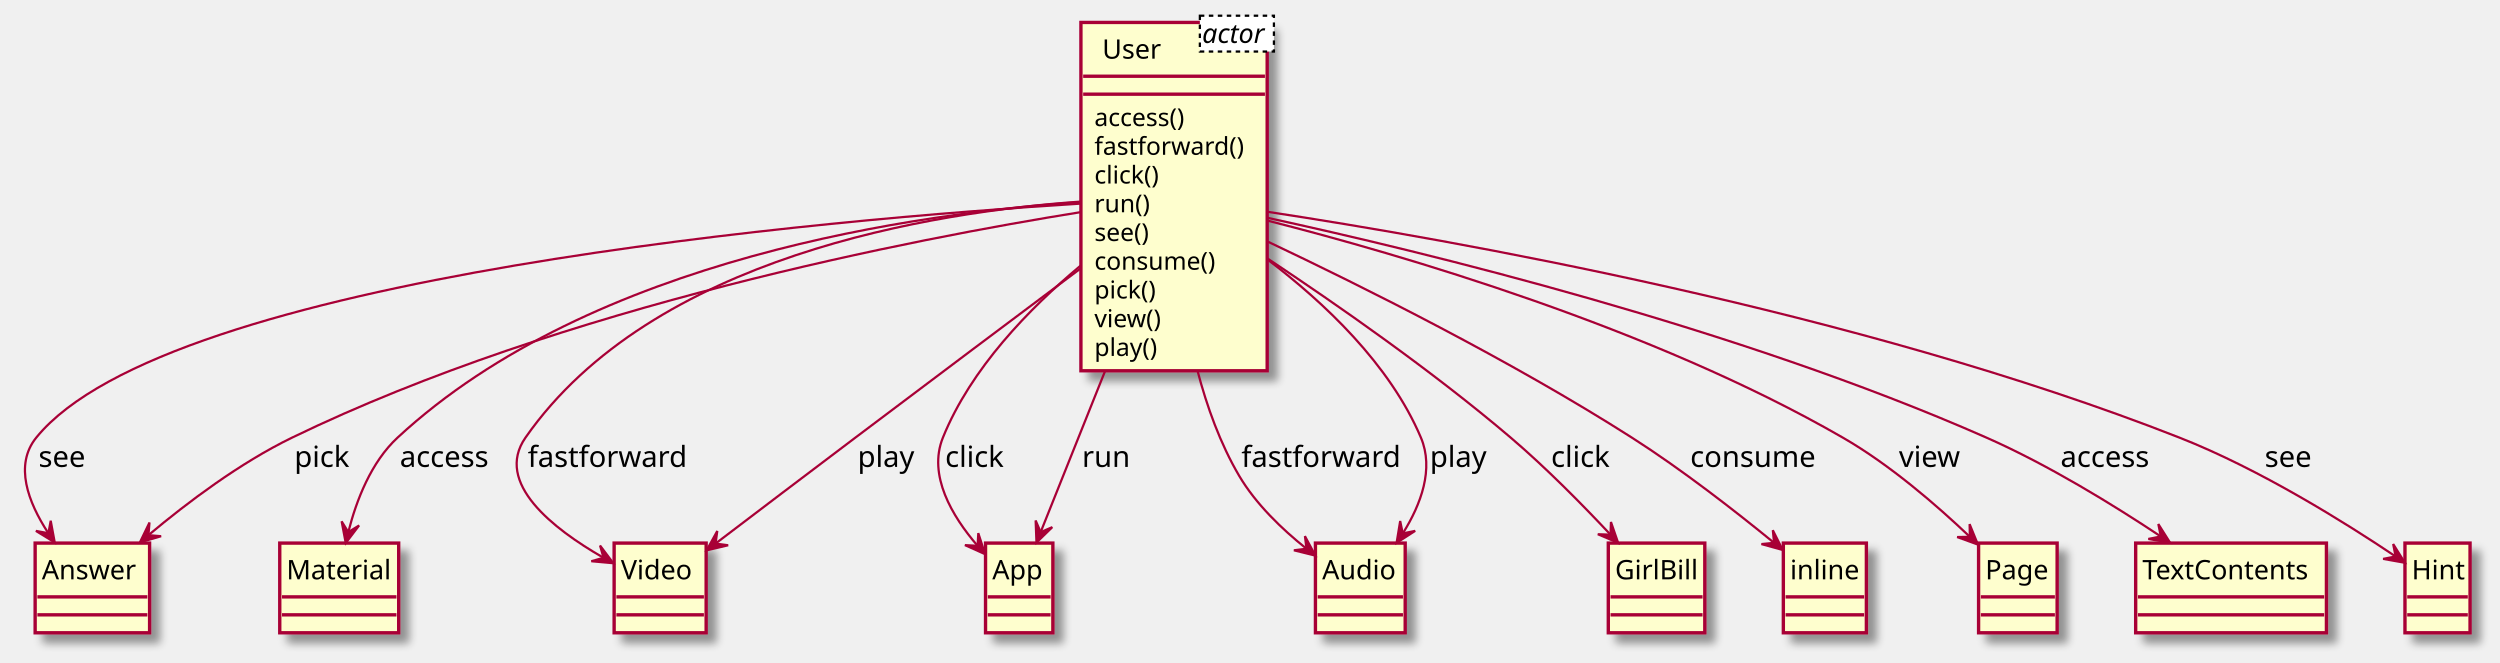
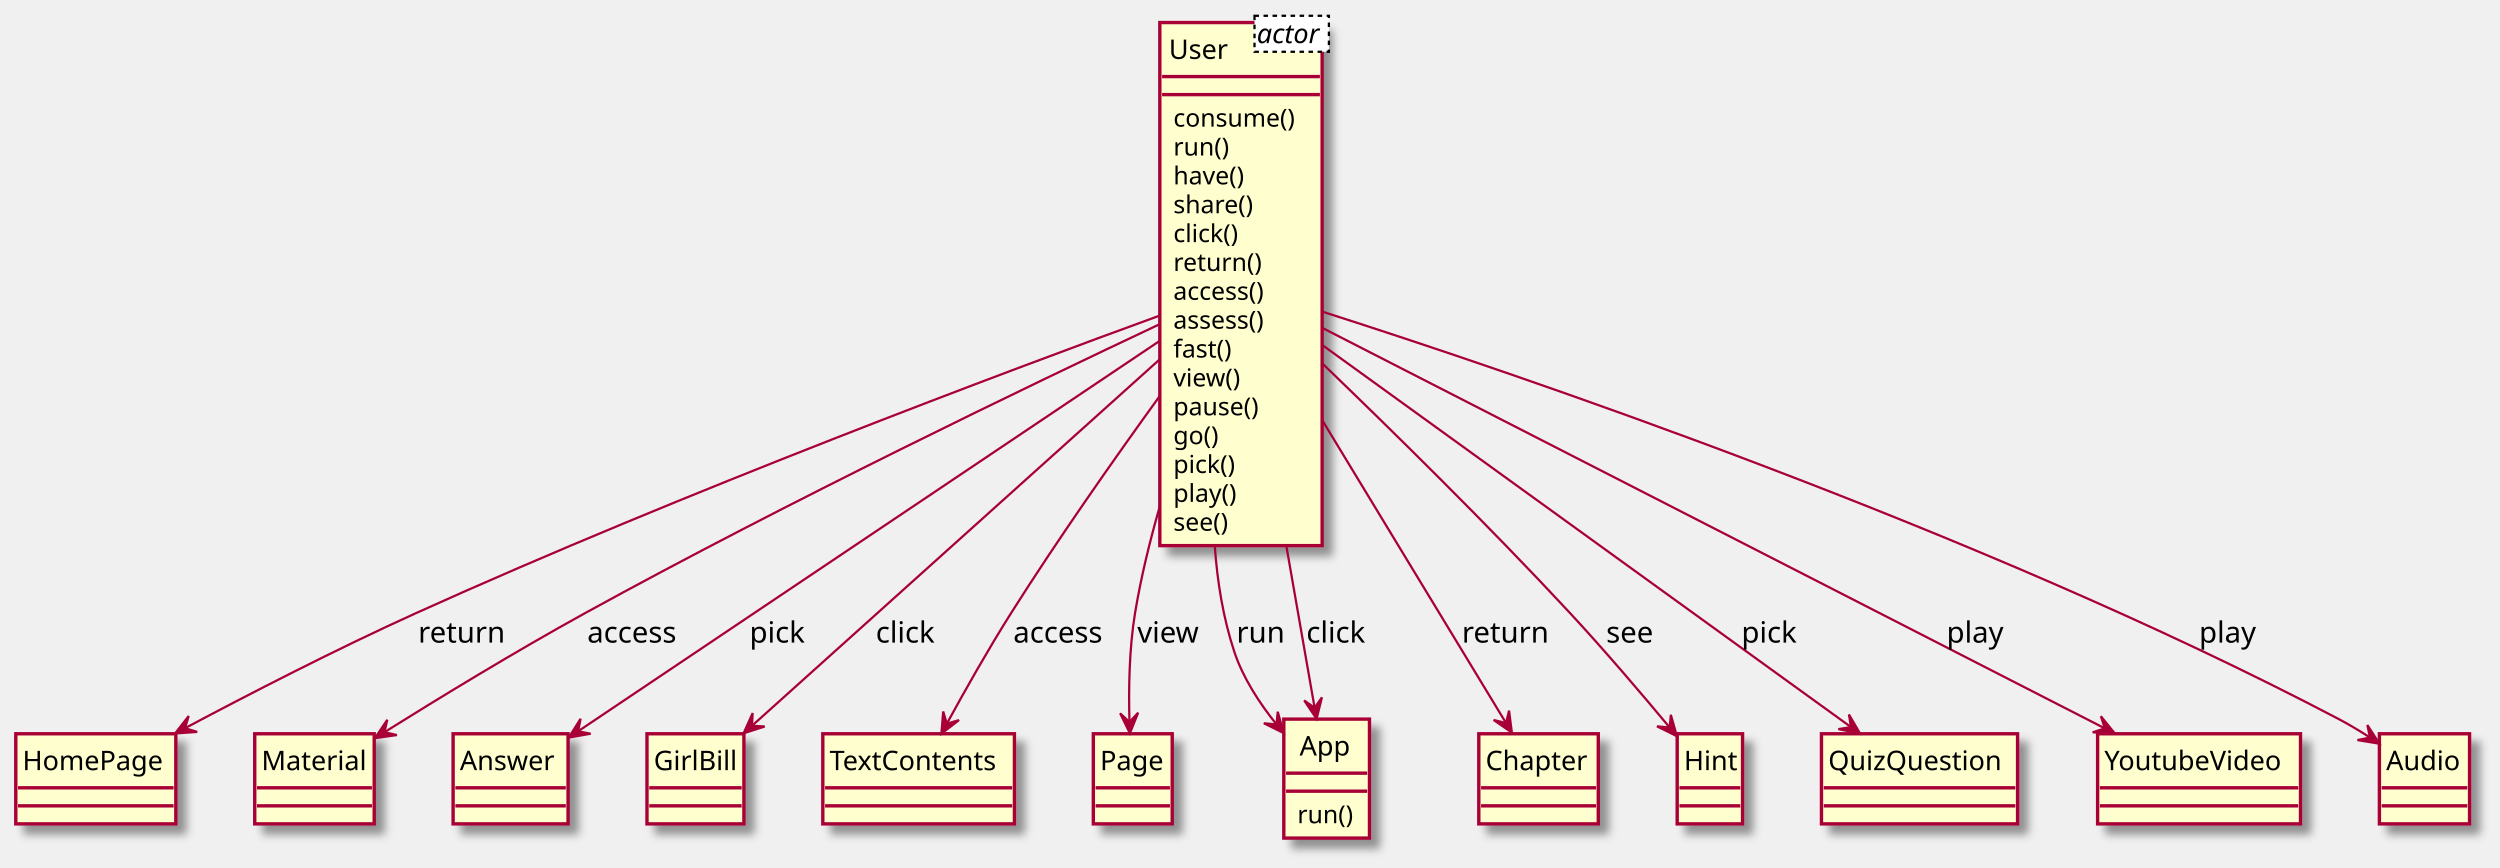
- <svg xmlns="http://www.w3.org/2000/svg" contentScriptType="application/ecmascript" contentStyleType="text/css" height="295px" preserveAspectRatio="none" style="width:1114px;height:295px;background:#FFFFFF;" version="1.1" viewBox="0 0 1114 295" width="1114px" zoomAndPan="magnify">
+ <svg xmlns="http://www.w3.org/2000/svg" contentScriptType="application/ecmascript" contentStyleType="text/css" height="385px" preserveAspectRatio="none" style="width:1109px;height:385px;background:#FFFFFF;" version="1.1" viewBox="0 0 1109 385" width="1109px" zoomAndPan="magnify">
  <defs>
-     <filter height="300%" id="f1czvlirs2bnuz" width="300%" x="-1" y="-1">
+     <filter height="300%" id="fdm9jt38fcxkw" width="300%" x="-1" y="-1">
      <feGaussianBlur result="blurOut" stdDeviation="2.0" />
      <feColorMatrix in="blurOut" result="blurOut2" type="matrix" values="0 0 0 0 0 0 0 0 0 0 0 0 0 0 0 0 0 0 .4 0" />
      <feOffset dx="4.0" dy="4.0" in="blurOut2" result="blurOut3" />
      <feBlend in="SourceGraphic" in2="blurOut3" mode="normal" />
    </filter>
  </defs>
  <g>
-     <rect codeLine="4" fill="#FEFECE" filter="url(#f1czvlirs2bnuz)" height="155.211" id="User" style="stroke:#A80036;stroke-width:1.5;" width="83" x="481.657" y="10" />
-     <text fill="#000000" font-family="sans-serif" font-size="12" lengthAdjust="spacing" textLength="29" x="491.157" y="26.139">User</text>
-     <rect fill="#FFFFFF" height="15.969" style="stroke:#000000;stroke-width:1.0;stroke-dasharray:2.0,2.0;" width="33" x="534.657" y="7" />
-     <text fill="#000000" font-family="sans-serif" font-size="12" font-style="italic" lengthAdjust="spacing" textLength="31" x="535.657" y="19.139">actor</text>
-     <line style="stroke:#A80036;stroke-width:1.5;" x1="482.657" x2="563.657" y1="33.969" y2="33.969" />
-     <line style="stroke:#A80036;stroke-width:1.5;" x1="482.657" x2="563.657" y1="41.969" y2="41.969" />
-     <text fill="#000000" font-family="sans-serif" font-size="11" lengthAdjust="spacing" textLength="47" x="487.657" y="56.179">access()</text>
-     <text fill="#000000" font-family="sans-serif" font-size="11" lengthAdjust="spacing" textLength="71" x="487.657" y="68.984">fastforward()</text>
-     <text fill="#000000" font-family="sans-serif" font-size="11" lengthAdjust="spacing" textLength="32" x="487.657" y="81.789">click()</text>
-     <text fill="#000000" font-family="sans-serif" font-size="11" lengthAdjust="spacing" textLength="26" x="487.657" y="94.593">run()</text>
-     <text fill="#000000" font-family="sans-serif" font-size="11" lengthAdjust="spacing" textLength="30" x="487.657" y="107.398">see()</text>
-     <text fill="#000000" font-family="sans-serif" font-size="11" lengthAdjust="spacing" textLength="60" x="487.657" y="120.203">consume()</text>
-     <text fill="#000000" font-family="sans-serif" font-size="11" lengthAdjust="spacing" textLength="30" x="487.657" y="133.007">pick()</text>
-     <text fill="#000000" font-family="sans-serif" font-size="11" lengthAdjust="spacing" textLength="35" x="487.657" y="145.812">view()</text>
-     <text fill="#000000" font-family="sans-serif" font-size="11" lengthAdjust="spacing" textLength="32" x="487.657" y="158.617">play()</text>
-     <rect codeLine="15" fill="#FEFECE" filter="url(#f1czvlirs2bnuz)" height="39.969" id="Answer" style="stroke:#A80036;stroke-width:1.5;" width="51" x="15.658" y="242" />
-     <text fill="#000000" font-family="sans-serif" font-size="12" lengthAdjust="spacing" textLength="45" x="18.658" y="258.139">Answer</text>
-     <line style="stroke:#A80036;stroke-width:1.5;" x1="16.658" x2="65.658" y1="265.969" y2="265.969" />
-     <line style="stroke:#A80036;stroke-width:1.5;" x1="16.658" x2="65.658" y1="273.969" y2="273.969" />
-     <rect codeLine="17" fill="#FEFECE" filter="url(#f1czvlirs2bnuz)" height="39.969" id="Material" style="stroke:#A80036;stroke-width:1.5;" width="53" x="124.657" y="242" />
-     <text fill="#000000" font-family="sans-serif" font-size="12" lengthAdjust="spacing" textLength="47" x="127.657" y="258.139">Material</text>
-     <line style="stroke:#A80036;stroke-width:1.5;" x1="125.657" x2="176.657" y1="265.969" y2="265.969" />
-     <line style="stroke:#A80036;stroke-width:1.5;" x1="125.657" x2="176.657" y1="273.969" y2="273.969" />
-     <rect codeLine="19" fill="#FEFECE" filter="url(#f1czvlirs2bnuz)" height="39.969" id="Video" style="stroke:#A80036;stroke-width:1.5;" width="41" x="273.657" y="242" />
-     <text fill="#000000" font-family="sans-serif" font-size="12" lengthAdjust="spacing" textLength="35" x="276.657" y="258.139">Video</text>
-     <line style="stroke:#A80036;stroke-width:1.5;" x1="274.657" x2="313.657" y1="265.969" y2="265.969" />
-     <line style="stroke:#A80036;stroke-width:1.5;" x1="274.657" x2="313.657" y1="273.969" y2="273.969" />
-     <rect codeLine="21" fill="#FEFECE" filter="url(#f1czvlirs2bnuz)" height="39.969" id="App" style="stroke:#A80036;stroke-width:1.5;" width="30" x="439.157" y="242" />
-     <text fill="#000000" font-family="sans-serif" font-size="12" lengthAdjust="spacing" textLength="24" x="442.157" y="258.139">App</text>
-     <line style="stroke:#A80036;stroke-width:1.5;" x1="440.157" x2="468.157" y1="265.969" y2="265.969" />
-     <line style="stroke:#A80036;stroke-width:1.5;" x1="440.157" x2="468.157" y1="273.969" y2="273.969" />
-     <rect codeLine="23" fill="#FEFECE" filter="url(#f1czvlirs2bnuz)" height="39.969" id="Audio" style="stroke:#A80036;stroke-width:1.5;" width="40" x="586.157" y="242" />
-     <text fill="#000000" font-family="sans-serif" font-size="12" lengthAdjust="spacing" textLength="34" x="589.157" y="258.139">Audio</text>
-     <line style="stroke:#A80036;stroke-width:1.5;" x1="587.157" x2="625.157" y1="265.969" y2="265.969" />
-     <line style="stroke:#A80036;stroke-width:1.5;" x1="587.157" x2="625.157" y1="273.969" y2="273.969" />
-     <rect codeLine="25" fill="#FEFECE" filter="url(#f1czvlirs2bnuz)" height="39.969" id="GirlBill" style="stroke:#A80036;stroke-width:1.5;" width="43" x="716.657" y="242" />
-     <text fill="#000000" font-family="sans-serif" font-size="12" lengthAdjust="spacing" textLength="37" x="719.657" y="258.139">GirlBill</text>
-     <line style="stroke:#A80036;stroke-width:1.5;" x1="717.657" x2="758.657" y1="265.969" y2="265.969" />
-     <line style="stroke:#A80036;stroke-width:1.5;" x1="717.657" x2="758.657" y1="273.969" y2="273.969" />
-     <rect codeLine="27" fill="#FEFECE" filter="url(#f1czvlirs2bnuz)" height="39.969" id="inline" style="stroke:#A80036;stroke-width:1.5;" width="37" x="794.657" y="242" />
-     <text fill="#000000" font-family="sans-serif" font-size="12" lengthAdjust="spacing" textLength="31" x="797.657" y="258.139">inline</text>
-     <line style="stroke:#A80036;stroke-width:1.5;" x1="795.657" x2="830.657" y1="265.969" y2="265.969" />
-     <line style="stroke:#A80036;stroke-width:1.5;" x1="795.657" x2="830.657" y1="273.969" y2="273.969" />
-     <rect codeLine="29" fill="#FEFECE" filter="url(#f1czvlirs2bnuz)" height="39.969" id="Page" style="stroke:#A80036;stroke-width:1.5;" width="35" x="881.657" y="242" />
-     <text fill="#000000" font-family="sans-serif" font-size="12" lengthAdjust="spacing" textLength="29" x="884.657" y="258.139">Page</text>
-     <line style="stroke:#A80036;stroke-width:1.5;" x1="882.657" x2="915.657" y1="265.969" y2="265.969" />
-     <line style="stroke:#A80036;stroke-width:1.5;" x1="882.657" x2="915.657" y1="273.969" y2="273.969" />
-     <rect codeLine="31" fill="#FEFECE" filter="url(#f1czvlirs2bnuz)" height="39.969" id="TextContents" style="stroke:#A80036;stroke-width:1.5;" width="85" x="951.657" y="242" />
-     <text fill="#000000" font-family="sans-serif" font-size="12" lengthAdjust="spacing" textLength="79" x="954.657" y="258.139">TextContents</text>
-     <line style="stroke:#A80036;stroke-width:1.5;" x1="952.657" x2="1035.657" y1="265.969" y2="265.969" />
-     <line style="stroke:#A80036;stroke-width:1.5;" x1="952.657" x2="1035.657" y1="273.969" y2="273.969" />
-     <rect codeLine="33" fill="#FEFECE" filter="url(#f1czvlirs2bnuz)" height="39.969" id="Hint" style="stroke:#A80036;stroke-width:1.5;" width="29" x="1071.654" y="242" />
-     <text fill="#000000" font-family="sans-serif" font-size="12" lengthAdjust="spacing" textLength="23" x="1074.654" y="258.139">Hint</text>
-     <line style="stroke:#A80036;stroke-width:1.5;" x1="1072.654" x2="1099.654" y1="265.969" y2="265.969" />
-     <line style="stroke:#A80036;stroke-width:1.5;" x1="1072.654" x2="1099.654" y1="273.969" y2="273.969" />
-     <path codeLine="35" d="M481.447,118.414 C458.656,137.437 432.599,164.239 420.157,195 C413.369,211.785 424.267,230.021 435.486,243.062 " fill="none" id="User-to-App" style="stroke:#A80036;stroke-width:1.0;" />
-     <polygon fill="#A80036" points="438.959,246.935,435.929,237.564,435.621,243.213,429.973,242.905,438.959,246.935" style="stroke:#A80036;stroke-width:1.0;" />
-     <text fill="#000000" font-family="sans-serif" font-size="13" lengthAdjust="spacing" textLength="27" x="421.157" y="208.067">click</text>
-     <path codeLine="38" d="M492.491,165.166 C482.161,190.992 471.366,217.978 463.874,236.709 " fill="none" id="User-to-App-1" style="stroke:#A80036;stroke-width:1.0;" />
-     <polygon fill="#A80036" points="461.852,241.765,468.909,234.895,463.709,237.123,461.481,231.923,461.852,241.765" style="stroke:#A80036;stroke-width:1.0;" />
-     <text fill="#000000" font-family="sans-serif" font-size="13" lengthAdjust="spacing" textLength="21" x="482.157" y="208.067">run</text>
-     <path codeLine="36" d="M481.393,90.743 C370.819,97.64 74.898,122.638 16.158,195 C6.236,207.222 12.57,223.8 21.342,237.283 " fill="none" id="User-to-Answer" style="stroke:#A80036;stroke-width:1.0;" />
-     <polygon fill="#A80036" points="24.39,241.726,22.597,232.042,21.561,237.603,16,236.567,24.39,241.726" style="stroke:#A80036;stroke-width:1.0;" />
-     <text fill="#000000" font-family="sans-serif" font-size="13" lengthAdjust="spacing" textLength="23" x="17.158" y="208.067">see</text>
-     <path codeLine="41" d="M481.488,94.544 C407.711,106.367 250.541,136.646 130.157,195 C106.859,206.293 83.458,223.955 66.502,238.168 " fill="none" id="User-to-Answer-1" style="stroke:#A80036;stroke-width:1.0;" />
-     <polygon fill="#A80036" points="62.334,241.701,71.786,238.932,66.148,238.468,66.614,232.83,62.334,241.701" style="stroke:#A80036;stroke-width:1.0;" />
-     <text fill="#000000" font-family="sans-serif" font-size="13" lengthAdjust="spacing" textLength="25" x="131.157" y="208.067">pick</text>
-     <path codeLine="37" d="M533.577,165.066 C537.815,181.274 543.775,197.767 552.157,212 C559.587,224.615 571.325,235.832 581.961,244.34 " fill="none" id="User-to-Audio" style="stroke:#A80036;stroke-width:1.0;" />
-     <polygon fill="#A80036" points="586.126,247.582,581.479,238.898,582.18,244.511,576.567,245.212,586.126,247.582" style="stroke:#A80036;stroke-width:1.0;" />
-     <text fill="#000000" font-family="sans-serif" font-size="13" lengthAdjust="spacing" textLength="75" x="553.157" y="208.067">fastforward</text>
-     <path codeLine="43" d="M564.825,115.663 C589.774,134.561 619.261,162.204 633.157,195 C639.094,209.01 633.107,224.78 625.277,237.392 " fill="none" id="User-to-Audio-1" style="stroke:#A80036;stroke-width:1.0;" />
-     <polygon fill="#A80036" points="622.327,241.886,630.609,236.555,625.07,237.705,623.92,232.167,622.327,241.886" style="stroke:#A80036;stroke-width:1.0;" />
-     <text fill="#000000" font-family="sans-serif" font-size="13" lengthAdjust="spacing" textLength="27" x="637.157" y="208.067">play</text>
-     <path codeLine="39" d="M481.524,90.037 C410.201,94.858 263.965,114.606 177.157,195 C165.328,205.956 158.798,222.968 155.241,236.976 " fill="none" id="User-to-Material" style="stroke:#A80036;stroke-width:1.0;" />
-     <polygon fill="#A80036" points="154.06,241.984,160.018,234.141,155.207,237.117,152.231,232.306,154.06,241.984" style="stroke:#A80036;stroke-width:1.0;" />
-     <text fill="#000000" font-family="sans-serif" font-size="13" lengthAdjust="spacing" textLength="44" x="178.157" y="208.067">access</text>
-     <path codeLine="40" d="M564.822,97.067 C633.466,111.986 773.815,145.905 885.157,195 C912.559,207.082 941.46,224.842 962.612,238.896 " fill="none" id="User-to-TextContents" style="stroke:#A80036;stroke-width:1.0;" />
-     <polygon fill="#A80036" points="967.005,241.835,961.751,233.505,962.85,239.054,957.301,240.153,967.005,241.835" style="stroke:#A80036;stroke-width:1.0;" />
-     <text fill="#000000" font-family="sans-serif" font-size="13" lengthAdjust="spacing" textLength="44" x="918.157" y="208.067">access</text>
-     <path codeLine="42" d="M564.969,107.693 C607.051,127.613 673.266,160.62 727.157,195 C749.537,209.277 773.362,227.857 790.247,241.664 " fill="none" id="User-to-inline" style="stroke:#A80036;stroke-width:1.0;" />
-     <polygon fill="#A80036" points="794.384,245.066,789.973,236.26,790.522,241.891,784.892,242.44,794.384,245.066" style="stroke:#A80036;stroke-width:1.0;" />
-     <text fill="#000000" font-family="sans-serif" font-size="13" lengthAdjust="spacing" textLength="59" x="753.157" y="208.067">consume</text>
-     <path codeLine="44" d="M481.589,89.825 C416.126,94.424 290.659,113.963 234.157,195 C220.101,215.161 246.535,235.691 268.657,248.384 " fill="none" id="User-to-Video" style="stroke:#A80036;stroke-width:1.0;" />
-     <polygon fill="#A80036" points="273.296,250.97,267.384,243.093,268.929,248.535,263.488,250.08,273.296,250.97" style="stroke:#A80036;stroke-width:1.0;" />
-     <text fill="#000000" font-family="sans-serif" font-size="13" lengthAdjust="spacing" textLength="75" x="235.157" y="208.067">fastforward</text>
-     <path codeLine="45" d="M481.482,119.663 C453.16,140.863 414.862,169.577 381.157,195 C360.228,210.787 336.525,228.776 319.151,241.982 " fill="none" id="User-to-Video-1" style="stroke:#A80036;stroke-width:1.0;" />
-     <polygon fill="#A80036" points="314.876,245.232,324.462,242.97,318.857,242.206,319.62,236.601,314.876,245.232" style="stroke:#A80036;stroke-width:1.0;" />
-     <text fill="#000000" font-family="sans-serif" font-size="13" lengthAdjust="spacing" textLength="27" x="382.157" y="208.067">play</text>
-     <path codeLine="46" d="M564.692,98.283 C624.204,113.395 735.947,145.901 821.157,195 C842.128,207.083 862.901,225.034 877.731,239.165 " fill="none" id="User-to-Page" style="stroke:#A80036;stroke-width:1.0;" />
-     <polygon fill="#A80036" points="881.369,242.67,877.662,233.546,877.768,239.202,872.112,239.308,881.369,242.67" style="stroke:#A80036;stroke-width:1.0;" />
-     <text fill="#000000" font-family="sans-serif" font-size="13" lengthAdjust="spacing" textLength="30" x="846.157" y="208.067">view</text>
-     <path codeLine="47" d="M564.706,115.128 C595.652,135.634 638.38,165.396 673.157,195 C688.806,208.321 705.027,224.787 717.351,237.94 " fill="none" id="User-to-GirlBill" style="stroke:#A80036;stroke-width:1.0;" />
-     <polygon fill="#A80036" points="721.045,241.909,717.841,232.595,717.638,238.249,711.985,238.046,721.045,241.909" style="stroke:#A80036;stroke-width:1.0;" />
-     <text fill="#000000" font-family="sans-serif" font-size="13" lengthAdjust="spacing" textLength="27" x="691.157" y="208.067">click</text>
-     <path codeLine="48" d="M564.794,94.377 C645.371,106.618 827.361,138.511 971.157,195 C1007.113,209.125 1045.344,233.092 1067.424,247.928 " fill="none" id="User-to-Hint" style="stroke:#A80036;stroke-width:1.0;" />
-     <polygon fill="#A80036" points="1071.614,250.768,1066.4,242.413,1067.472,247.967,1061.918,249.04,1071.614,250.768" style="stroke:#A80036;stroke-width:1.0;" />
-     <text fill="#000000" font-family="sans-serif" font-size="13" lengthAdjust="spacing" textLength="23" x="1009.157" y="208.067">see</text>
+     <rect codeLine="4" fill="#FEFECE" filter="url(#fdm9jt38fcxkw)" height="232.039" id="User" style="stroke:#A80036;stroke-width:1.5;" width="72" x="514.5" y="10" />
+     <text fill="#000000" font-family="sans-serif" font-size="12" lengthAdjust="spacing" textLength="29" x="518.5" y="26.139">User</text>
+     <rect fill="#FFFFFF" height="15.969" style="stroke:#000000;stroke-width:1.0;stroke-dasharray:2.0,2.0;" width="33" x="556.5" y="7" />
+     <text fill="#000000" font-family="sans-serif" font-size="12" font-style="italic" lengthAdjust="spacing" textLength="31" x="557.5" y="19.139">actor</text>
+     <line style="stroke:#A80036;stroke-width:1.5;" x1="515.5" x2="585.5" y1="33.969" y2="33.969" />
+     <line style="stroke:#A80036;stroke-width:1.5;" x1="515.5" x2="585.5" y1="41.969" y2="41.969" />
+     <text fill="#000000" font-family="sans-serif" font-size="11" lengthAdjust="spacing" textLength="60" x="520.5" y="56.179">consume()</text>
+     <text fill="#000000" font-family="sans-serif" font-size="11" lengthAdjust="spacing" textLength="26" x="520.5" y="68.984">run()</text>
+     <text fill="#000000" font-family="sans-serif" font-size="11" lengthAdjust="spacing" textLength="37" x="520.5" y="81.789">have()</text>
+     <text fill="#000000" font-family="sans-serif" font-size="11" lengthAdjust="spacing" textLength="40" x="520.5" y="94.593">share()</text>
+     <text fill="#000000" font-family="sans-serif" font-size="11" lengthAdjust="spacing" textLength="32" x="520.5" y="107.398">click()</text>
+     <text fill="#000000" font-family="sans-serif" font-size="11" lengthAdjust="spacing" textLength="42" x="520.5" y="120.203">return()</text>
+     <text fill="#000000" font-family="sans-serif" font-size="11" lengthAdjust="spacing" textLength="47" x="520.5" y="133.007">access()</text>
+     <text fill="#000000" font-family="sans-serif" font-size="11" lengthAdjust="spacing" textLength="47" x="520.5" y="145.812">assess()</text>
+     <text fill="#000000" font-family="sans-serif" font-size="11" lengthAdjust="spacing" textLength="29" x="520.5" y="158.617">fast()</text>
+     <text fill="#000000" font-family="sans-serif" font-size="11" lengthAdjust="spacing" textLength="35" x="520.5" y="171.421">view()</text>
+     <text fill="#000000" font-family="sans-serif" font-size="11" lengthAdjust="spacing" textLength="43" x="520.5" y="184.226">pause()</text>
+     <text fill="#000000" font-family="sans-serif" font-size="11" lengthAdjust="spacing" textLength="22" x="520.5" y="197.031">go()</text>
+     <text fill="#000000" font-family="sans-serif" font-size="11" lengthAdjust="spacing" textLength="30" x="520.5" y="209.835">pick()</text>
+     <text fill="#000000" font-family="sans-serif" font-size="11" lengthAdjust="spacing" textLength="32" x="520.5" y="222.64">play()</text>
+     <text fill="#000000" font-family="sans-serif" font-size="11" lengthAdjust="spacing" textLength="30" x="520.5" y="235.445">see()</text>
+     <rect codeLine="21" fill="#FEFECE" filter="url(#fdm9jt38fcxkw)" height="39.969" id="HomePage" style="stroke:#A80036;stroke-width:1.5;" width="71" x="7" y="325.5" />
+     <text fill="#000000" font-family="sans-serif" font-size="12" lengthAdjust="spacing" textLength="65" x="10" y="341.639">HomePage</text>
+     <line style="stroke:#A80036;stroke-width:1.5;" x1="8" x2="77" y1="349.469" y2="349.469" />
+     <line style="stroke:#A80036;stroke-width:1.5;" x1="8" x2="77" y1="357.469" y2="357.469" />
+     <rect codeLine="23" fill="#FEFECE" filter="url(#fdm9jt38fcxkw)" height="39.969" id="Material" style="stroke:#A80036;stroke-width:1.5;" width="53" x="113" y="325.5" />
+     <text fill="#000000" font-family="sans-serif" font-size="12" lengthAdjust="spacing" textLength="47" x="116" y="341.639">Material</text>
+     <line style="stroke:#A80036;stroke-width:1.5;" x1="114" x2="165" y1="349.469" y2="349.469" />
+     <line style="stroke:#A80036;stroke-width:1.5;" x1="114" x2="165" y1="357.469" y2="357.469" />
+     <rect codeLine="25" fill="#FEFECE" filter="url(#fdm9jt38fcxkw)" height="39.969" id="Answer" style="stroke:#A80036;stroke-width:1.5;" width="51" x="201" y="325.5" />
+     <text fill="#000000" font-family="sans-serif" font-size="12" lengthAdjust="spacing" textLength="45" x="204" y="341.639">Answer</text>
+     <line style="stroke:#A80036;stroke-width:1.5;" x1="202" x2="251" y1="349.469" y2="349.469" />
+     <line style="stroke:#A80036;stroke-width:1.5;" x1="202" x2="251" y1="357.469" y2="357.469" />
+     <rect codeLine="27" fill="#FEFECE" filter="url(#fdm9jt38fcxkw)" height="39.969" id="GirlBill" style="stroke:#A80036;stroke-width:1.5;" width="43" x="287" y="325.5" />
+     <text fill="#000000" font-family="sans-serif" font-size="12" lengthAdjust="spacing" textLength="37" x="290" y="341.639">GirlBill</text>
+     <line style="stroke:#A80036;stroke-width:1.5;" x1="288" x2="329" y1="349.469" y2="349.469" />
+     <line style="stroke:#A80036;stroke-width:1.5;" x1="288" x2="329" y1="357.469" y2="357.469" />
+     <rect codeLine="29" fill="#FEFECE" filter="url(#fdm9jt38fcxkw)" height="39.969" id="TextContents" style="stroke:#A80036;stroke-width:1.5;" width="85" x="365" y="325.5" />
+     <text fill="#000000" font-family="sans-serif" font-size="12" lengthAdjust="spacing" textLength="79" x="368" y="341.639">TextContents</text>
+     <line style="stroke:#A80036;stroke-width:1.5;" x1="366" x2="449" y1="349.469" y2="349.469" />
+     <line style="stroke:#A80036;stroke-width:1.5;" x1="366" x2="449" y1="357.469" y2="357.469" />
+     <rect codeLine="31" fill="#FEFECE" filter="url(#fdm9jt38fcxkw)" height="39.969" id="Page" style="stroke:#A80036;stroke-width:1.5;" width="35" x="485" y="325.5" />
+     <text fill="#000000" font-family="sans-serif" font-size="12" lengthAdjust="spacing" textLength="29" x="488" y="341.639">Page</text>
+     <line style="stroke:#A80036;stroke-width:1.5;" x1="486" x2="519" y1="349.469" y2="349.469" />
+     <line style="stroke:#A80036;stroke-width:1.5;" x1="486" x2="519" y1="357.469" y2="357.469" />
+     <rect codeLine="33" fill="#FEFECE" filter="url(#fdm9jt38fcxkw)" height="52.773" id="App" style="stroke:#A80036;stroke-width:1.5;" width="38" x="569.5" y="319" />
+     <text fill="#000000" font-family="sans-serif" font-size="12" lengthAdjust="spacing" textLength="24" x="576.5" y="335.139">App</text>
+     <line style="stroke:#A80036;stroke-width:1.5;" x1="570.5" x2="606.5" y1="342.969" y2="342.969" />
+     <line style="stroke:#A80036;stroke-width:1.5;" x1="570.5" x2="606.5" y1="350.969" y2="350.969" />
+     <text fill="#000000" font-family="sans-serif" font-size="11" lengthAdjust="spacing" textLength="26" x="575.5" y="365.179">run()</text>
+     <rect codeLine="36" fill="#FEFECE" filter="url(#fdm9jt38fcxkw)" height="39.969" id="Chapter" style="stroke:#A80036;stroke-width:1.5;" width="53" x="656" y="325.5" />
+     <text fill="#000000" font-family="sans-serif" font-size="12" lengthAdjust="spacing" textLength="47" x="659" y="341.639">Chapter</text>
+     <line style="stroke:#A80036;stroke-width:1.5;" x1="657" x2="708" y1="349.469" y2="349.469" />
+     <line style="stroke:#A80036;stroke-width:1.5;" x1="657" x2="708" y1="357.469" y2="357.469" />
+     <rect codeLine="38" fill="#FEFECE" filter="url(#fdm9jt38fcxkw)" height="39.969" id="Hint" style="stroke:#A80036;stroke-width:1.5;" width="29" x="744" y="325.5" />
+     <text fill="#000000" font-family="sans-serif" font-size="12" lengthAdjust="spacing" textLength="23" x="747" y="341.639">Hint</text>
+     <line style="stroke:#A80036;stroke-width:1.5;" x1="745" x2="772" y1="349.469" y2="349.469" />
+     <line style="stroke:#A80036;stroke-width:1.5;" x1="745" x2="772" y1="357.469" y2="357.469" />
+     <rect codeLine="40" fill="#FEFECE" filter="url(#fdm9jt38fcxkw)" height="39.969" id="QuizQuestion" style="stroke:#A80036;stroke-width:1.5;" width="87" x="808" y="325.5" />
+     <text fill="#000000" font-family="sans-serif" font-size="12" lengthAdjust="spacing" textLength="81" x="811" y="341.639">QuizQuestion</text>
+     <line style="stroke:#A80036;stroke-width:1.5;" x1="809" x2="894" y1="349.469" y2="349.469" />
+     <line style="stroke:#A80036;stroke-width:1.5;" x1="809" x2="894" y1="357.469" y2="357.469" />
+     <rect codeLine="42" fill="#FEFECE" filter="url(#fdm9jt38fcxkw)" height="39.969" id="YoutubeVideo" style="stroke:#A80036;stroke-width:1.5;" width="90" x="930.5" y="325.5" />
+     <text fill="#000000" font-family="sans-serif" font-size="12" lengthAdjust="spacing" textLength="84" x="933.5" y="341.639">YoutubeVideo</text>
+     <line style="stroke:#A80036;stroke-width:1.5;" x1="931.5" x2="1019.5" y1="349.469" y2="349.469" />
+     <line style="stroke:#A80036;stroke-width:1.5;" x1="931.5" x2="1019.5" y1="357.469" y2="357.469" />
+     <rect codeLine="44" fill="#FEFECE" filter="url(#fdm9jt38fcxkw)" height="39.969" id="Audio" style="stroke:#A80036;stroke-width:1.5;" width="40" x="1055.5" y="325.5" />
+     <text fill="#000000" font-family="sans-serif" font-size="12" lengthAdjust="spacing" textLength="34" x="1058.5" y="341.639">Audio</text>
+     <line style="stroke:#A80036;stroke-width:1.5;" x1="1056.5" x2="1094.5" y1="349.469" y2="349.469" />
+     <line style="stroke:#A80036;stroke-width:1.5;" x1="1056.5" x2="1094.5" y1="357.469" y2="357.469" />
+     <path codeLine="46" d="M586.57,186.433 C613.344,230.549 648.455,288.403 667.915,320.468 " fill="none" id="User-to-Chapter" style="stroke:#A80036;stroke-width:1.0;" />
+     <polygon fill="#A80036" points="670.67,325.007,669.42,315.238,668.076,320.733,662.581,319.389,670.67,325.007" style="stroke:#A80036;stroke-width:1.0;" />
+     <text fill="#000000" font-family="sans-serif" font-size="13" lengthAdjust="spacing" textLength="39" x="648.5" y="285.067">return</text>
+     <path codeLine="47" d="M586.801,138.319 C669.327,164.685 876.351,234.43 1037.5,319 C1042.04,321.381 1046.7,324.181 1051.14,327.038 " fill="none" id="User-to-Audio" style="stroke:#A80036;stroke-width:1.0;" />
+     <polygon fill="#A80036" points="1055.49,329.9,1050.163,321.617,1051.311,327.156,1045.771,328.304,1055.49,329.9" style="stroke:#A80036;stroke-width:1.0;" />
+     <text fill="#000000" font-family="sans-serif" font-size="13" lengthAdjust="spacing" textLength="27" x="975.5" y="285.067">play</text>
+     <path codeLine="48" d="M586.509,153.02 C646.277,196.208 764.92,281.938 820.903,322.39 " fill="none" id="User-to-QuizQuestion" style="stroke:#A80036;stroke-width:1.0;" />
+     <polygon fill="#A80036" points="825.148,325.458,820.196,316.945,821.095,322.53,815.51,323.429,825.148,325.458" style="stroke:#A80036;stroke-width:1.0;" />
+     <text fill="#000000" font-family="sans-serif" font-size="13" lengthAdjust="spacing" textLength="25" x="772.5" y="285.067">pick</text>
+     <path codeLine="49" d="M514.276,151.317 C449.772,194.618 316.186,284.294 256.474,324.378 " fill="none" id="User-to-Answer" style="stroke:#A80036;stroke-width:1.0;" />
+     <polygon fill="#A80036" points="252.305,327.177,262.007,325.482,256.456,324.39,257.548,318.84,252.305,327.177" style="stroke:#A80036;stroke-width:1.0;" />
+     <text fill="#000000" font-family="sans-serif" font-size="13" lengthAdjust="spacing" textLength="25" x="332.5" y="285.067">pick</text>
+     <path codeLine="50" d="M514.47,224.683 C509.976,240.318 506.065,256.465 503.5,272 C500.87,287.928 500.624,306.093 501.034,320.256 " fill="none" id="User-to-Page" style="stroke:#A80036;stroke-width:1.0;" />
+     <polygon fill="#A80036" points="501.211,325.281,504.891,316.146,501.035,320.284,496.896,316.428,501.211,325.281" style="stroke:#A80036;stroke-width:1.0;" />
+     <text fill="#000000" font-family="sans-serif" font-size="13" lengthAdjust="spacing" textLength="30" x="504.5" y="285.067">view</text>
+     <path codeLine="51" d="M514.441,139.99 C448.26,164.116 303.293,218.289 184.5,272 C149.307,287.912 110.292,308.017 82.076,323.017 " fill="none" id="User-to-HomePage" style="stroke:#A80036;stroke-width:1.0;" />
+     <polygon fill="#A80036" points="77.643,325.379,87.467,324.677,82.056,323.028,83.705,317.617,77.643,325.379" style="stroke:#A80036;stroke-width:1.0;" />
+     <text fill="#000000" font-family="sans-serif" font-size="13" lengthAdjust="spacing" textLength="39" x="185.5" y="285.067">return</text>
+     <path codeLine="52" d="M586.718,161.372 C616.771,190.267 660.289,232.987 696.5,272 C711.845,288.532 728.411,307.994 740.555,322.589 " fill="none" id="User-to-Hint" style="stroke:#A80036;stroke-width:1.0;" />
+     <polygon fill="#A80036" points="743.859,326.57,741.189,317.09,740.666,322.723,735.033,322.199,743.859,326.57" style="stroke:#A80036;stroke-width:1.0;" />
+     <text fill="#000000" font-family="sans-serif" font-size="13" lengthAdjust="spacing" textLength="23" x="712.5" y="285.067">see</text>
+     <path codeLine="53" d="M538.876,242.171 C539.992,258.158 542.617,274.171 547.5,289 C551.369,300.748 558.786,312.048 566.261,321.35 " fill="none" id="User-to-App" style="stroke:#A80036;stroke-width:1.0;" />
+     <polygon fill="#A80036" points="569.457,325.209,566.798,315.726,566.268,321.358,560.636,320.829,569.457,325.209" style="stroke:#A80036;stroke-width:1.0;" />
+     <text fill="#000000" font-family="sans-serif" font-size="13" lengthAdjust="spacing" textLength="21" x="548.5" y="285.067">run</text>
+     <path codeLine="56" d="M570.613,242.119 C575.234,268.571 579.768,294.518 583.114,313.673 " fill="none" id="User-to-App-1" style="stroke:#A80036;stroke-width:1.0;" />
+     <polygon fill="#A80036" points="584.026,318.89,586.417,309.336,583.165,313.965,578.537,310.713,584.026,318.89" style="stroke:#A80036;stroke-width:1.0;" />
+     <text fill="#000000" font-family="sans-serif" font-size="13" lengthAdjust="spacing" textLength="27" x="579.5" y="285.067">click</text>
+     <path codeLine="54" d="M514.27,159.562 C464.609,204.195 376.663,283.237 333.631,321.913 " fill="none" id="User-to-GirlBill" style="stroke:#A80036;stroke-width:1.0;" />
+     <polygon fill="#A80036" points="329.86,325.303,339.228,322.263,333.579,321.961,333.881,316.312,329.86,325.303" style="stroke:#A80036;stroke-width:1.0;" />
+     <text fill="#000000" font-family="sans-serif" font-size="13" lengthAdjust="spacing" textLength="27" x="388.5" y="285.067">click</text>
+     <path codeLine="55" d="M586.735,145.544 C665.068,185.632 849.826,280.184 933.28,322.893 " fill="none" id="User-to-YoutubeVideo" style="stroke:#A80036;stroke-width:1.0;" />
+     <polygon fill="#A80036" points="938.145,325.383,931.955,317.723,933.694,323.106,928.311,324.845,938.145,325.383" style="stroke:#A80036;stroke-width:1.0;" />
+     <text fill="#000000" font-family="sans-serif" font-size="13" lengthAdjust="spacing" textLength="27" x="863.5" y="285.067">play</text>
+     <path codeLine="57" d="M514.175,143.932 C458.619,170.089 349.512,222.489 259.5,272 C228.782,288.896 194.642,309.73 170.656,324.722 " fill="none" id="User-to-Material" style="stroke:#A80036;stroke-width:1.0;" />
+     <polygon fill="#A80036" points="166.299,327.451,176.05,326.064,170.536,324.797,171.803,319.284,166.299,327.451" style="stroke:#A80036;stroke-width:1.0;" />
+     <text fill="#000000" font-family="sans-serif" font-size="13" lengthAdjust="spacing" textLength="44" x="260.5" y="285.067">access</text>
+     <path codeLine="58" d="M514.339,175.842 C494.259,203.585 469.226,239.223 448.5,272 C438.432,287.922 427.994,306.413 420.169,320.736 " fill="none" id="User-to-TextContents" style="stroke:#A80036;stroke-width:1.0;" />
+     <polygon fill="#A80036" points="417.62,325.424,425.433,319.428,420.009,321.032,418.405,315.607,417.62,325.424" style="stroke:#A80036;stroke-width:1.0;" />
+     <text fill="#000000" font-family="sans-serif" font-size="13" lengthAdjust="spacing" textLength="44" x="449.5" y="285.067">access</text>
  </g>
</svg>
